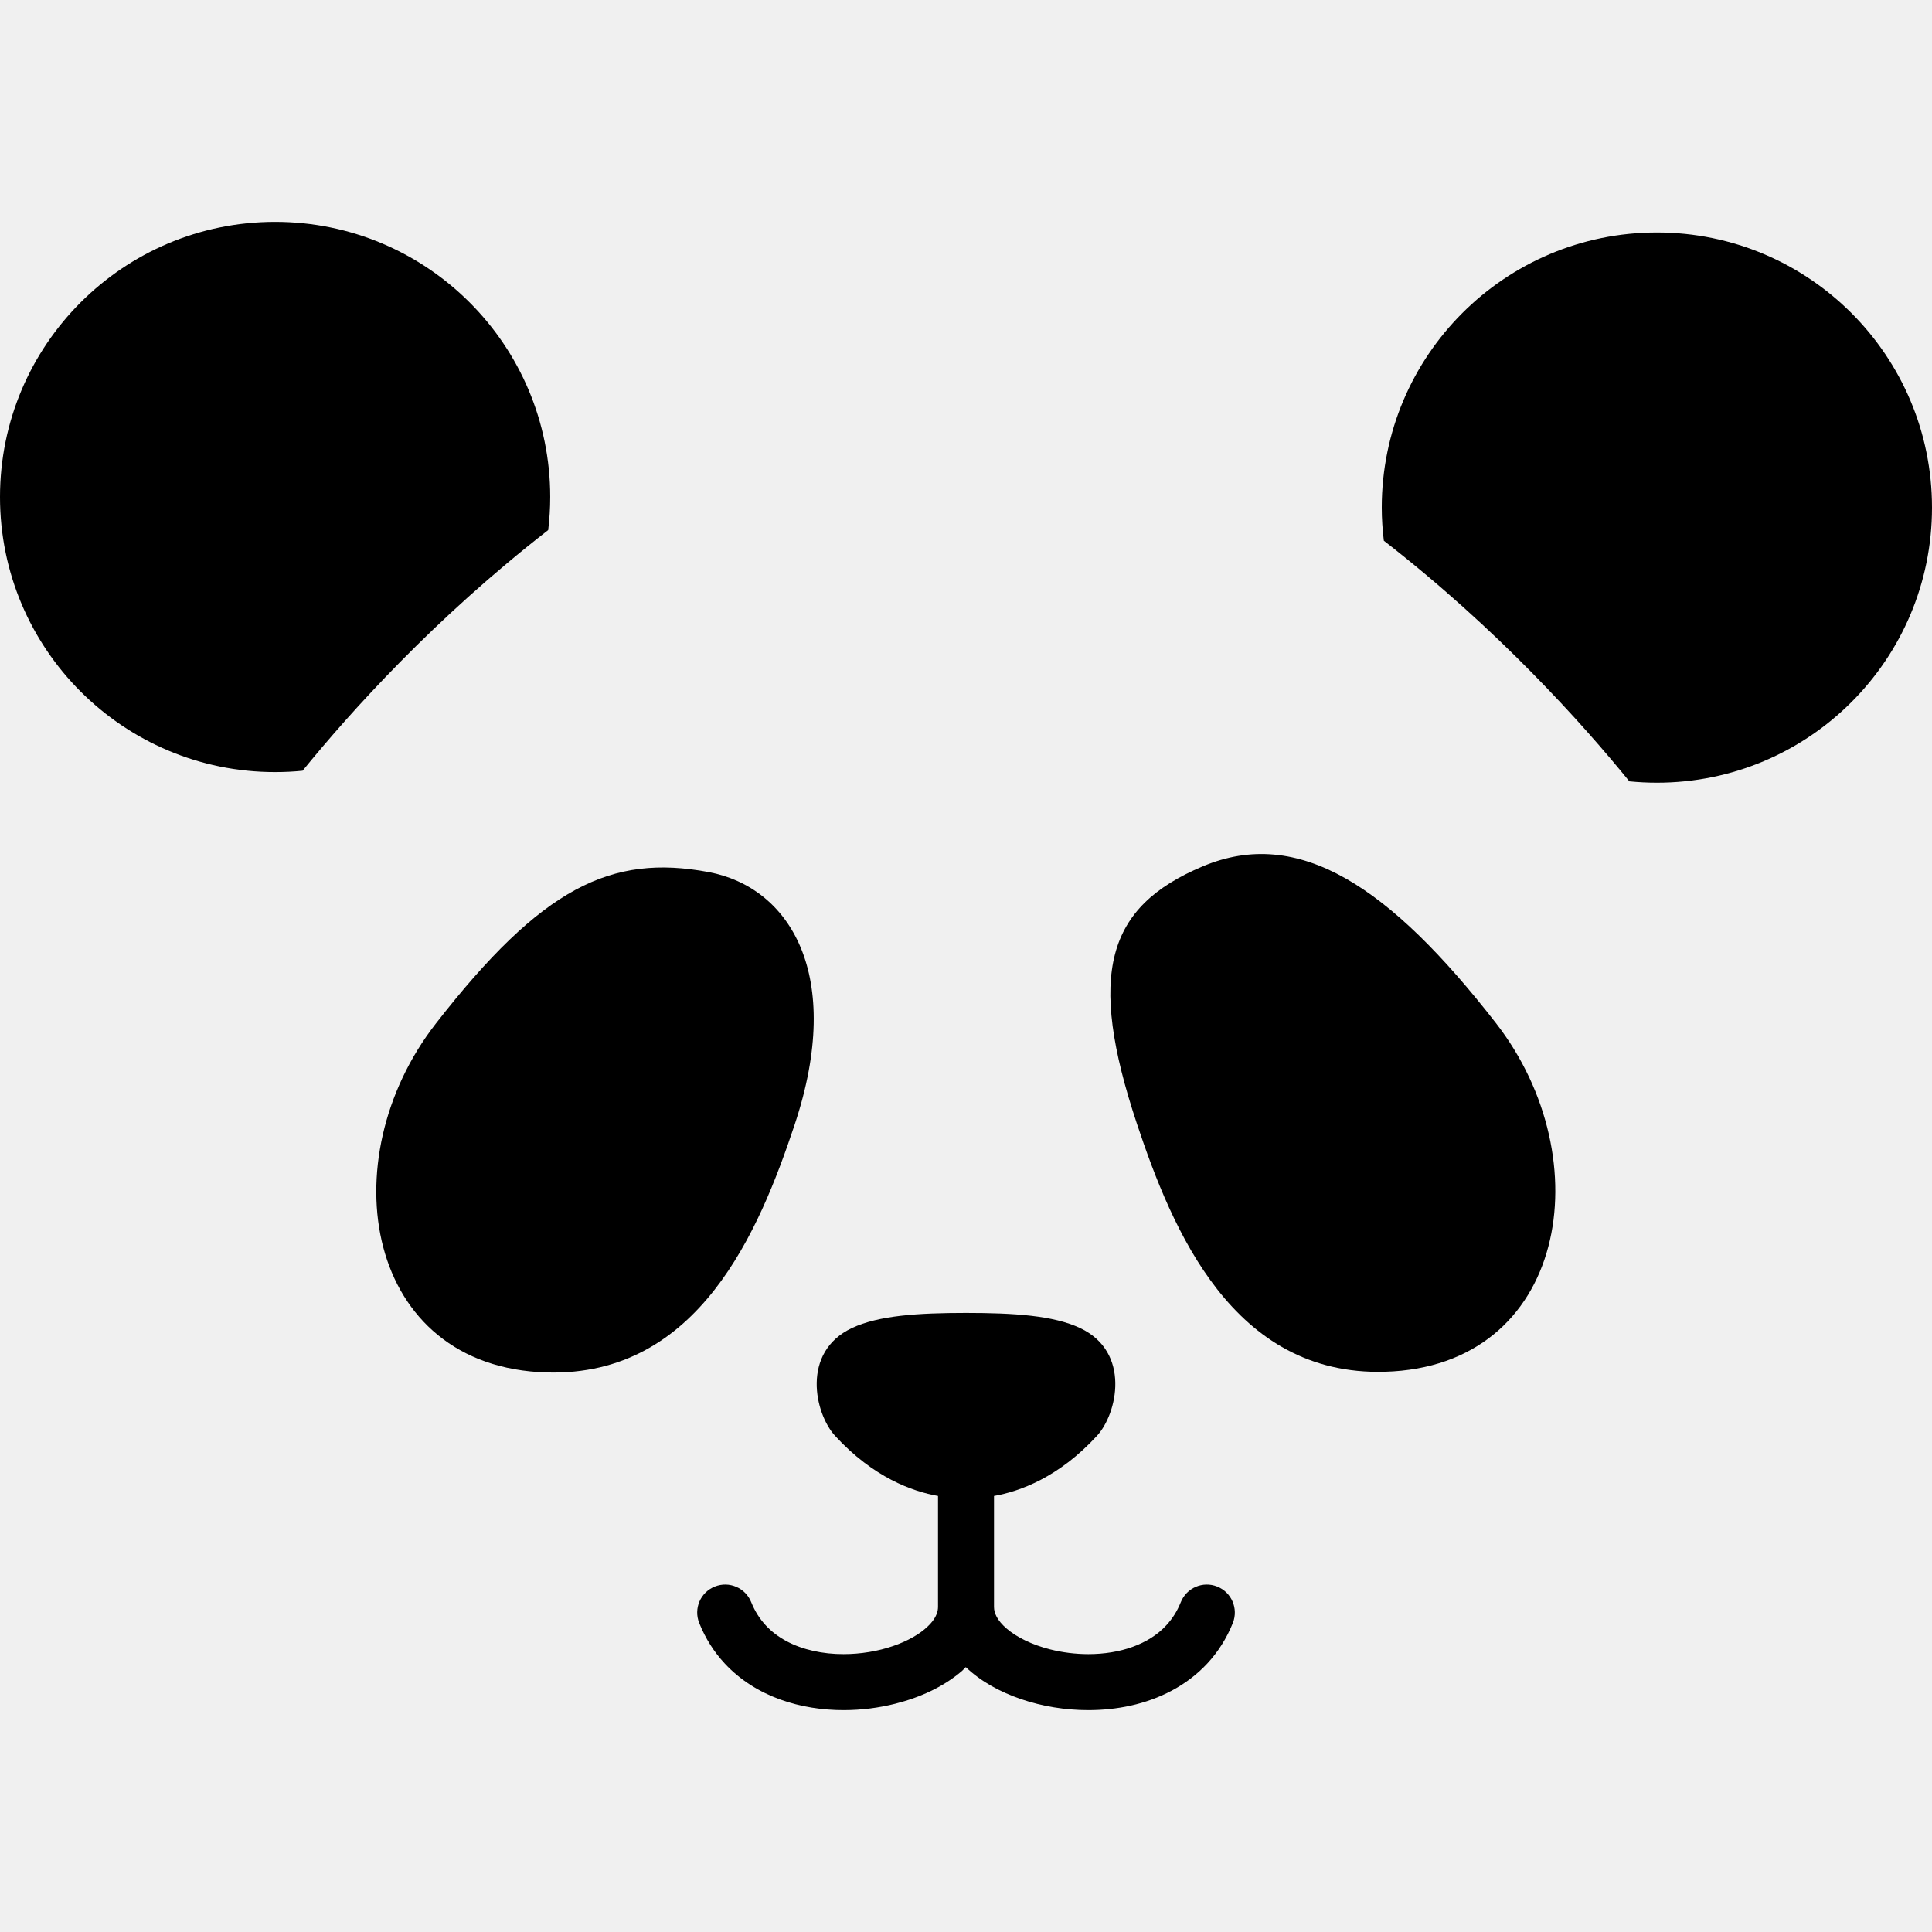
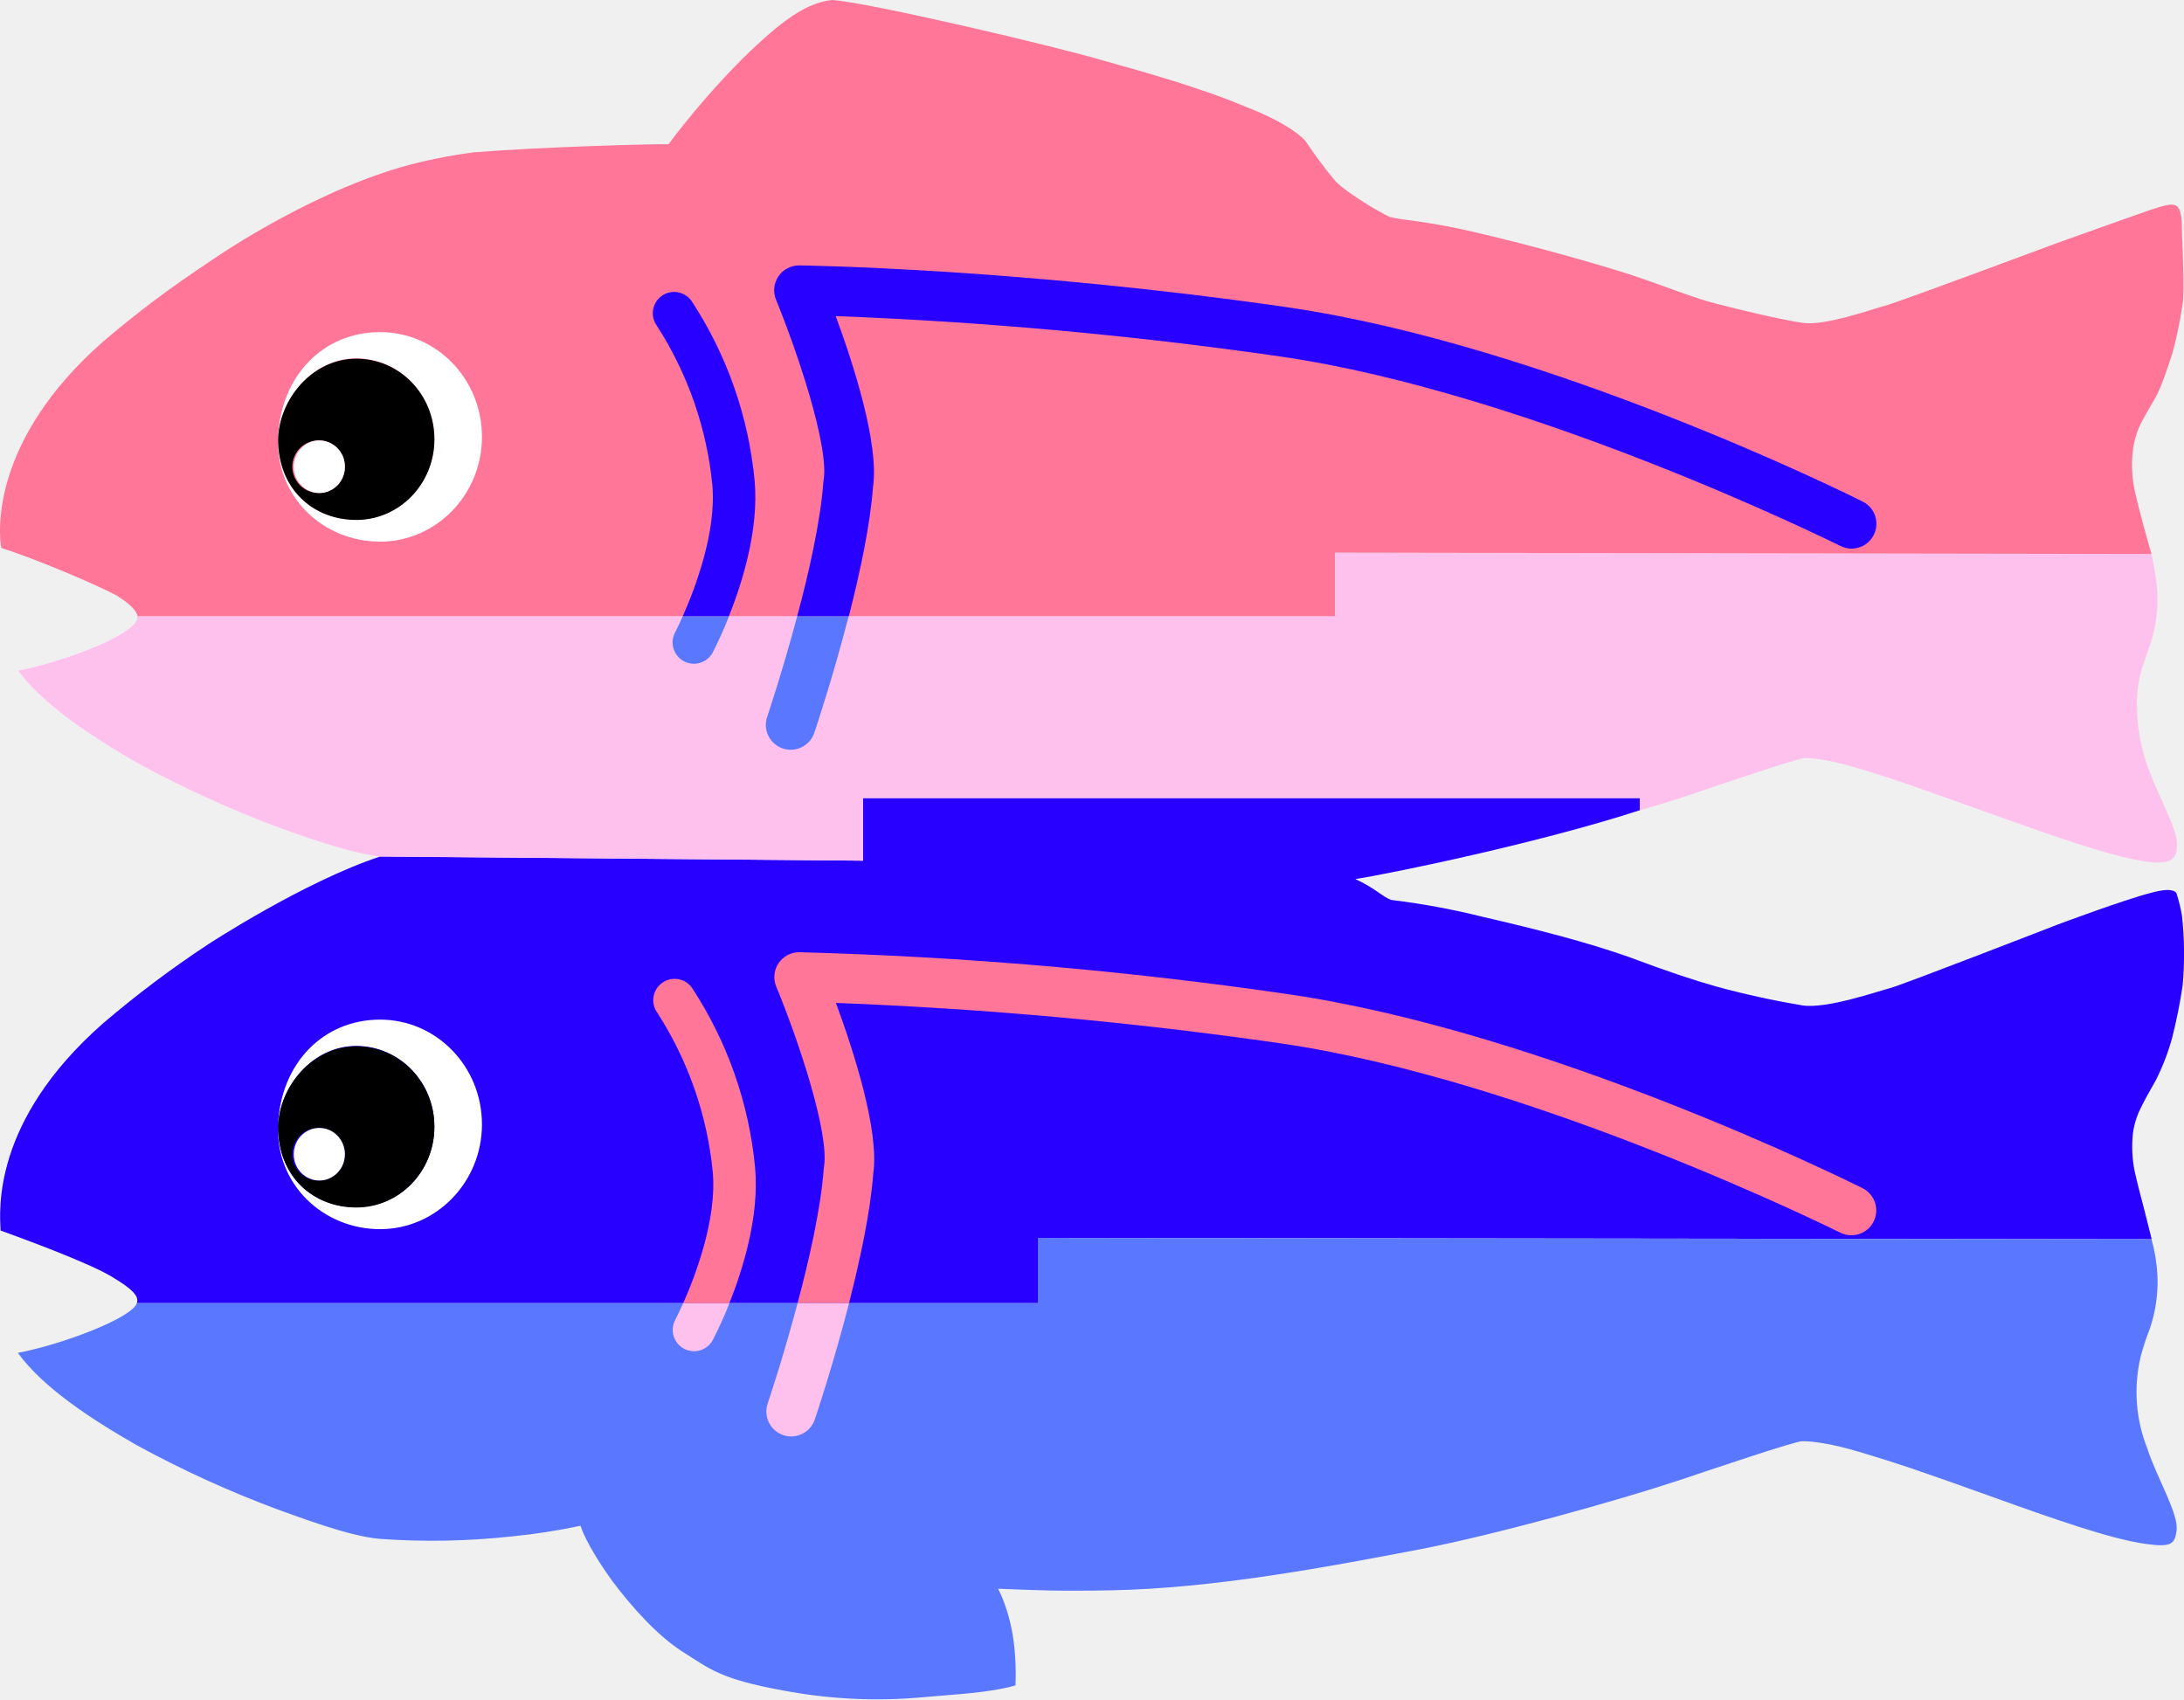
- <svg xmlns="http://www.w3.org/2000/svg" height="800px" width="800px" version="1.1" id="_x32_" viewBox="0 0 512 512" xml:space="preserve">
-   <style type="text/css">
- 	.st0{fill:#000000;}
- </style>
-   <g>
-     <path class="st0" d="M210.574,298.095c13.291-39.886-1.344-62.965-22.773-66.983c-25.862-4.847-44.194,4.018-72.33,40.184   c-28.129,36.166-18.747,91.078,29.473,92.423C185.127,364.829,201.2,326.216,210.574,298.095z" />
-     <path class="st0" d="M318.735,229.596c-25.447,10.71-30.701,28.426-17.41,68.304c9.374,28.129,25.439,66.749,65.631,65.632   c48.221-1.329,57.594-56.242,29.466-92.423C368.292,234.951,344.19,218.885,318.735,229.596z" />
-     <path class="st0" d="M145.28,140.472c0.344-2.877,0.532-5.801,0.532-8.756c0-40.277-32.632-72.917-72.901-72.917   C32.648,58.798,0,91.438,0,131.716c0,40.255,32.648,72.894,72.91,72.894c2.454,0,4.894-0.117,7.286-0.36   C92.814,188.732,115.11,163.902,145.28,140.472z" />
-     <path class="st0" d="M439.091,61.613c-40.262,0-72.91,32.632-72.91,72.902c0,2.978,0.203,5.902,0.548,8.772   c30.162,23.422,52.466,48.268,65.068,63.778c2.408,0.235,4.831,0.36,7.294,0.36c40.269,0,72.909-32.632,72.909-72.909   C512,94.245,479.36,61.613,439.091,61.613z" />
-     <path class="st0" d="M322.581,420.461c-3.807-1.532-8.131,0.328-9.655,4.128c-0.978,2.455-2.283,4.449-3.847,6.137   c-2.338,2.541-5.355,4.417-8.912,5.707c-3.542,1.29-7.6,1.931-11.727,1.931c-3.448,0-6.926-0.445-10.132-1.258   c-4.816-1.204-8.975-3.284-11.516-5.496c-1.283-1.087-2.158-2.181-2.666-3.135c-0.5-0.962-0.696-1.744-0.704-2.612v-29.418   c6.731-1.188,17.121-4.862,27.308-15.964c5.348-5.825,9.053-22.148-4.503-28.536c-7.059-3.322-17.504-4.003-30.224-4.003   c-12.727,0-23.164,0.68-30.231,4.003c-13.548,6.388-9.843,22.711-4.495,28.536c10.186,11.101,20.576,14.776,27.307,15.964v29.418   c-0.008,0.587-0.102,1.118-0.305,1.696c-0.352,1.025-1.11,2.236-2.462,3.502c-1.986,1.924-5.261,3.847-9.202,5.176   c-3.948,1.353-8.522,2.126-13.056,2.126c-5.496,0.016-10.867-1.157-15.096-3.416c-2.119-1.142-3.98-2.526-5.543-4.222   c-1.564-1.688-2.854-3.682-3.846-6.137c-1.524-3.799-5.84-5.66-9.648-4.128c-3.807,1.517-5.652,5.832-4.128,9.648   c1.642,4.112,3.956,7.716,6.739,10.71c4.175,4.503,9.334,7.622,14.753,9.577c5.433,1.954,11.148,2.806,16.769,2.806   c4.722,0,9.374-0.601,13.783-1.72c6.606-1.681,12.681-4.472,17.527-8.599c0.384-0.328,0.704-0.735,1.071-1.079   c0.008,0,0.008,0.016,0.016,0.016c4.034,3.83,9.1,6.567,14.658,8.474c5.551,1.892,11.641,2.908,17.825,2.908   c7.49-0.007,15.182-1.493,22.078-5.16c3.44-1.829,6.668-4.221,9.452-7.223c2.783-2.995,5.097-6.598,6.747-10.71   C328.233,426.293,326.381,421.978,322.581,420.461z" />
-   </g>
+ <svg xmlns="http://www.w3.org/2000/svg" id="bfdd3b14-6ae6-4692-b425-4110b37b4bce" data-name="Logomark" viewBox="0 0 614.93 478.48">
+   <path d="M243,242.33V224.71H461.72v3.42c-28,9.12-69.46,17.72-80.1,19.38,5.8,2.7,7.69,5.08,10.16,5.89a208.75,208.75,0,0,1,25.42,4.68c16.47,3.79,30.11,7.38,41.33,11.34,11.66,4.36,17.83,6.37,24.7,8.35a246,246,0,0,0,24.36,5.33c6.77,1,21.16-4,24.54-4.87s47.15-17.88,47.15-17.88,19-7.11,26.52-9c6.91-1.91,7.09.4,7.09.4a47.43,47.43,0,0,1,1.48,6.11,100.59,100.59,0,0,1,.18,19.59,149.43,149.43,0,0,1-3,14.93A65.07,65.07,0,0,1,607,304.16c-1.4,2.45-3.56,6.27-4.3,7.93a22,22,0,0,0-2.18,7.29,35.09,35.09,0,0,0,.49,10.29c.6,2.9,2.54,10.17,2.54,10.17l2.29,9.09-313.46-.38,0,18.38H38.53a2.51,2.51,0,0,0,.07-1.31c-.26-1.12-1.54-2.77-6.44-5.72-6.31-4.11-26.23-11.32-32-13.43C-.07,341-2.44,315.8,29,288.15a297.4,297.4,0,0,1,29.66-22.3s27-17.66,48.46-24.71" fill="#2800ff" style="isolation:isolate" />
+   <path d="M605.79,348.93l-313.46-.38,0,18.38H38.53c-1.41,4.14-20.46,11.46-33.5,14,7,9.63,20.22,18.42,33.49,26a304.23,304.23,0,0,0,39.72,18.11c5,1.73,19.9,7.56,28.78,8.26a206.19,206.19,0,0,0,37.08-.7,173.16,173.16,0,0,0,19.37-3s1.24,4.9,9,15.66c5.61,7.45,12.49,15.07,19.36,19.58,8.18,5.17,10.9,7.9,28.62,11.13a141.64,141.64,0,0,0,40,1.86c9-.83,17.72-1.12,25.47-3.27.37-9.94-.88-19.12-4.88-27.23,10.76.43,16.74.74,31.76.45,29-.55,60.67-6.52,86.63-11.48,21.45-4.09,56.54-13.92,73.32-19.5,9.64-3.21,32.56-11,34.69-11,3.45,0,8.63.81,15.84,2.94,10.71,3.17,18.94,6,37,12.49s34.13,12.15,43.91,13.49c7.23,1,8.12,0,8.62-3.62.83-4.58-5.55-15-8.18-23.18a43.14,43.14,0,0,1-1.89-26,70.16,70.16,0,0,1,2.46-7.5,41,41,0,0,0,2.24-15.55A48,48,0,0,0,605.79,348.93Z" fill="#5a78ff" />
+   <path d="M601.7,198.75a33,33,0,0,1,1.3-10.19c.62-2,1.26-3.78,2.44-7.15a40.44,40.44,0,0,0,1.89-15.93,82,82,0,0,0-1.57-9.49l-229.88-.39v17.9H38.68c.68,4.91-20.5,12.76-33.54,15.34C11.94,198.18,25.69,207.39,39,215a311.06,311.06,0,0,0,39.78,18.11c6,2.12,19.12,7,28.4,8.07L243,242.33V224.71H461.72v3.42c3.3-.92,8.2-2.38,11.35-3.42,9.64-3.21,32.94-11.23,35.07-11.26,3.46,0,7.87.76,15.08,2.89,10.71,3.16,19.23,6.33,37.31,12.78s33.77,12,43.53,13.44c8.39,1.25,8.89-1.56,8.89-4.91.2-4.27-6.12-15.06-8.76-23.28A50.64,50.64,0,0,1,601.7,198.75Z" fill="#fec1ee" />
+   <path d="M614.37,65.91c.18,3.26.68,16.56.18,19.58a113.94,113.94,0,0,1-2.8,13.69c-1.3,4.1-3.28,10-4.8,12.68-1.4,2.45-3.68,6.23-4.42,7.89a24.77,24.77,0,0,0-2.06,7.69,35.09,35.09,0,0,0,.49,10.29c.6,2.9,2.54,10.17,2.54,10.17l2.26,8.09-229.88-.39v17.9H38.68s.3-2-5.8-5.8c-5.5-3-23.4-10.6-32.5-13.4C-.5,149.73-2.44,123.85,29,96.21A295.82,295.82,0,0,1,58.68,73.9s26.08-18.51,54.1-26.8a142.37,142.37,0,0,1,20.6-4.2c19.87-1.62,51.72-2.4,54.84-2.29A231.72,231.72,0,0,1,208.58,17C220.45,5.31,227.18.8,234.28,0c9.8.58,62.26,12.84,77.07,17.25,8.5,2.4,25.52,7,39,12.65,13.9,5.34,17.28,9.88,17.28,9.88a124.57,124.57,0,0,0,8.46,11.33c3.28,3.28,12.7,8.94,15.32,10,3.95,1,10.63,1.06,25.75,4.71,15.8,3.76,30,7.78,41.3,11.3,11.7,3.9,17.8,6.6,24.8,8.4s18.2,4.5,24.4,5.4,19.83-4,23.21-4.87S579.28,68.4,579.28,68.4s24.3-8.69,26.5-9.4C613.15,56.6,614.37,56.43,614.37,65.91Z" fill="#ff7698" style="isolation:isolate" />
+   <path d="M107,93.51c-15.9,0-27.9,12.2-28.7,29.5-.8,17.1,12.9,29.5,28.7,29.5s28.7-13.2,28.7-29.5S122.91,93.51,107,93.51Zm-6.7,52.8c-12.2,0-22.1-8.7-22-22.7.4-11.5,9.9-22.7,22-22.7s22,10.1,22,22.7S112.51,146.31,100.31,146.31Z" fill="#fff" />
+   <path d="M100.31,101c-12.2,0-21.7,11.2-22,22.7,0,14,9.9,22.7,22,22.7s22-10.1,22-22.7S112.51,101,100.31,101Zm-10.4,37.8a7.4,7.4,0,1,1,7.2-7.4A7.28,7.28,0,0,1,89.91,138.81Z" />
+   <ellipse cx="89.91" cy="131.41" rx="7.2" ry="7.4" fill="#fff" />
+   <path d="M107,287.09c-15.9,0-27.9,12.2-28.7,29.5-.8,17.1,12.9,29.5,28.7,29.5s28.7-13.2,28.7-29.5S122.91,287.09,107,287.09Zm-6.7,52.8c-12.2,0-22.1-8.7-22-22.7.4-11.5,9.9-22.7,22-22.7s22,10.1,22,22.7S112.51,339.89,100.31,339.89Z" fill="#fff" />
+   <path d="M100.31,294.59c-12.2,0-21.7,11.2-22,22.7,0,14,9.9,22.7,22,22.7s22-10.1,22-22.7S112.51,294.59,100.31,294.59Zm-10.4,37.8a7.4,7.4,0,1,1,7.2-7.4A7.28,7.28,0,0,1,89.91,332.39Z" />
+   <ellipse cx="89.91" cy="324.99" rx="7.2" ry="7.4" fill="#fff" />
+   <path d="M224.46,173.5c-4.11,15.43-8.38,28.13-8.46,28.36a7,7,0,0,0,13.27,4.49c.34-1,5.26-15.65,9.68-32.85Z" fill="#5a78ff" />
+   <path d="M192.24,173.5c-1.28,2.89-2.2,4.66-2.25,4.76a6,6,0,0,0,10.6,5.61,113.2,113.2,0,0,0,4.68-10.37Z" fill="#5a78ff" />
+   <path d="M231.9,135.15c0,.21-.06.41-.08.62-.8,10.93-4,25.23-7.36,37.73H239c3.12-12.14,6-25.57,6.81-36.42,1.78-12.09-5.61-34.81-10.5-48.08a1196.75,1196.75,0,0,1,125.12,11.37c71.07,10.28,156.8,52.88,157.66,53.31a7,7,0,1,0,6.26-12.52c-3.58-1.8-88.58-44-161.91-54.65-76-11-136.79-11.78-137.39-11.78a7,7,0,0,0-6.55,9.67C224.48,99,233.46,125.62,231.9,135.15Z" fill="#2800ff" />
+   <path d="M200.57,136.58c1.17,13.32-4.88,29.16-8.33,36.92h13c3.84-9.64,8.44-24.47,7.25-38a111.21,111.21,0,0,0-17.8-50.8,6,6,0,0,0-9.76,7A100.88,100.88,0,0,1,200.57,136.58Z" fill="#2800ff" />
+   <path d="M224.59,366.89c-4.11,15.43-8.38,28.13-8.46,28.36a7,7,0,0,0,13.26,4.49c.35-1,5.27-15.65,9.68-32.85Z" fill="#fec1ee" />
+   <path d="M192.37,366.89c-1.29,2.89-2.21,4.66-2.26,4.76a6,6,0,0,0,10.61,5.61,113.2,113.2,0,0,0,4.68-10.37Z" fill="#fec1ee" />
+   <path d="M232,328.54a6.18,6.18,0,0,0-.07.62c-.81,10.93-4,25.23-7.36,37.73h14.48c3.12-12.14,6-25.57,6.82-36.42,1.78-12.09-5.61-34.81-10.51-48.08a1196.87,1196.87,0,0,1,125.13,11.37c71.06,10.28,156.8,52.88,157.65,53.31a7,7,0,1,0,6.27-12.52c-3.58-1.8-88.58-44-161.92-54.65a1167.85,1167.85,0,0,0-137.39-11.79,7,7,0,0,0-6.54,9.68C224.61,292.35,233.59,319,232,328.54Z" fill="#ff7698" />
+   <path d="M200.69,330c1.18,13.32-4.88,29.16-8.32,36.92h13c3.83-9.64,8.44-24.47,7.25-38a111.21,111.21,0,0,0-17.8-50.8,6,6,0,0,0-9.76,7A100.94,100.94,0,0,1,200.69,330Z" fill="#ff7698" />
</svg>
